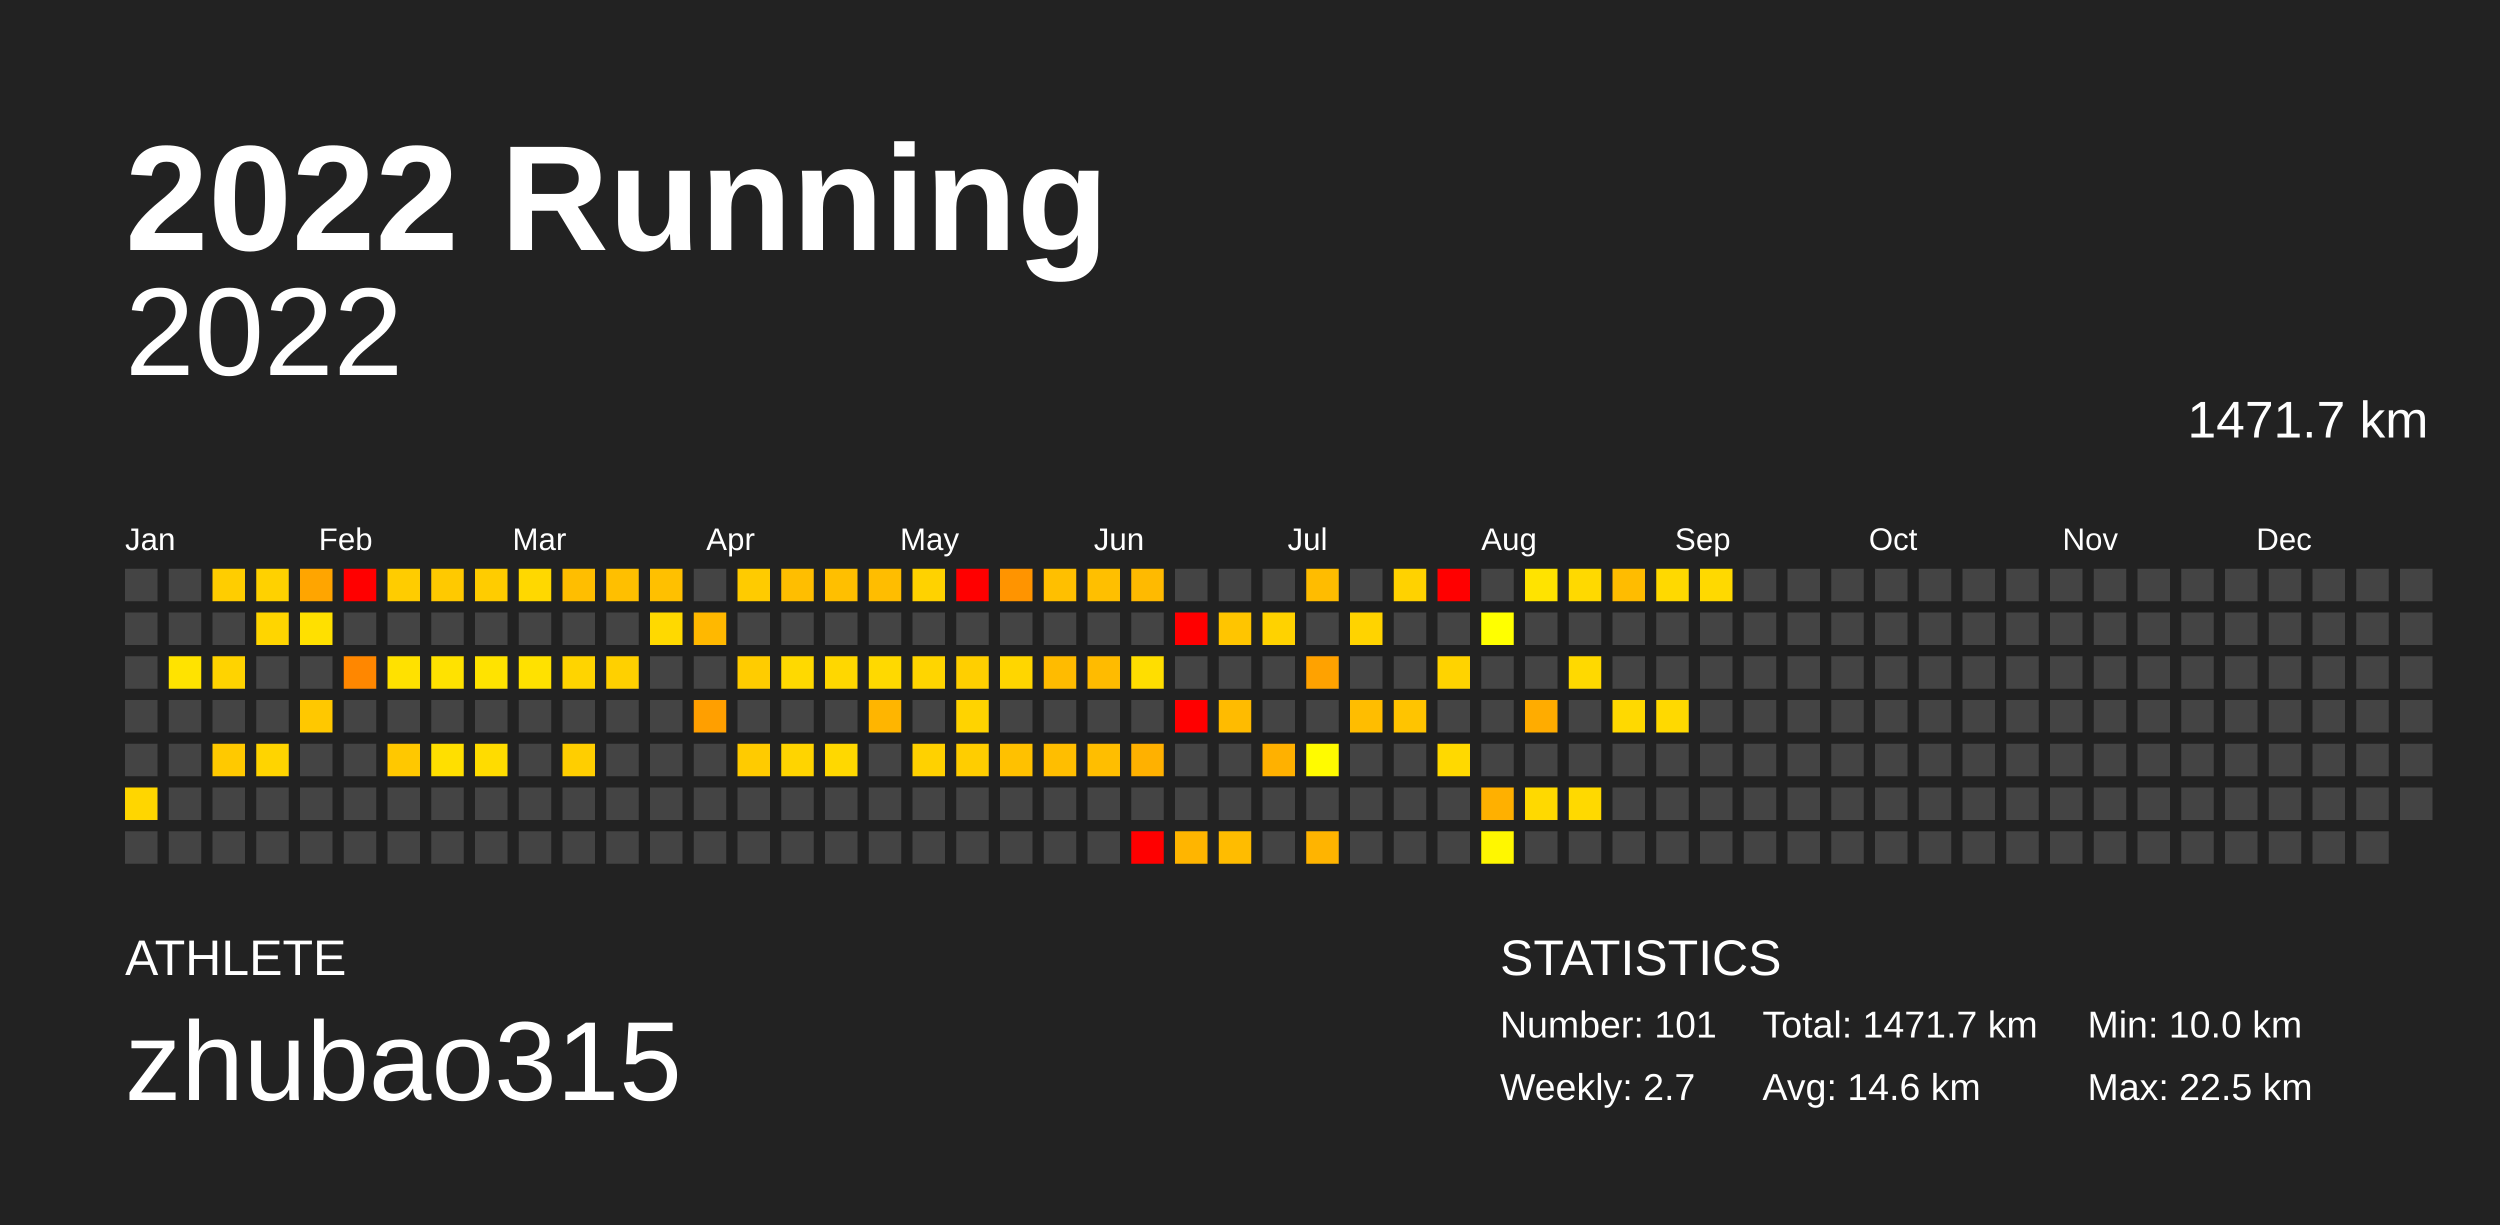
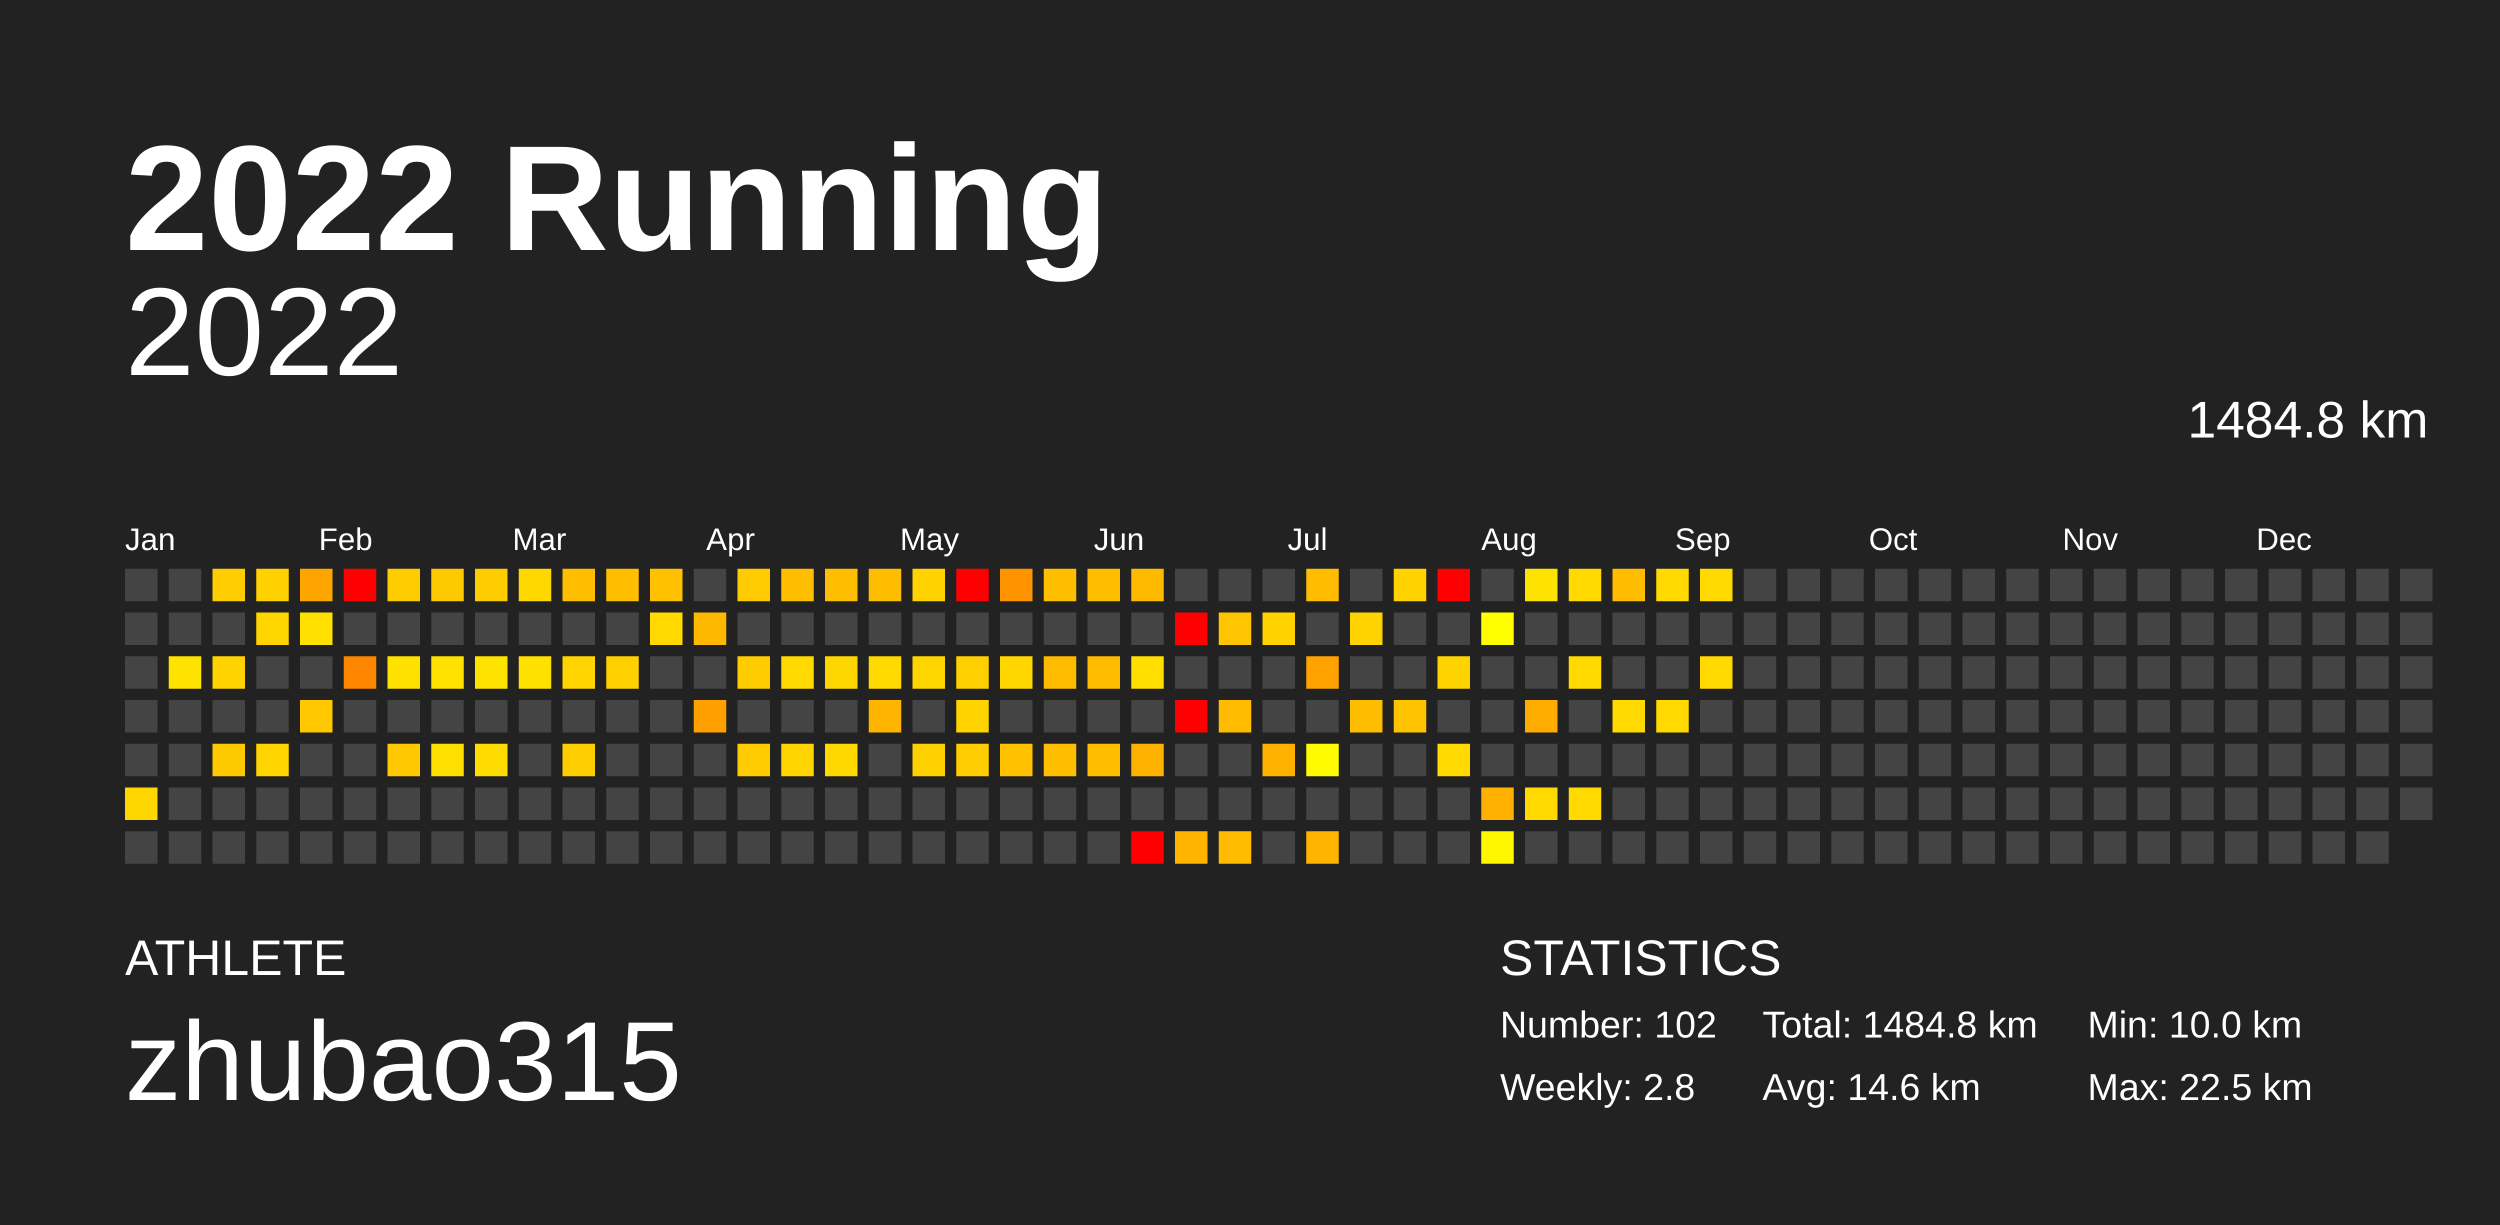
<svg xmlns="http://www.w3.org/2000/svg" baseProfile="full" height="98mm" version="1.1" viewBox="0,0,200,98" width="200mm">
  <defs />
  <rect fill="#222222" height="98" width="200" x="0" y="0" />
  <text fill="#FFFFFF" style="font-size:12px; font-family:Arial; font-weight:bold;" x="10" y="20">2022 Running</text>
  <text fill="#FFFFFF" style="font-size:4px; font-family:Arial" x="10" y="78">ATHLETE</text>
  <text fill="#FFFFFF" style="font-size:9px; font-family:Arial" x="10" y="88">zhubao315</text>
  <text fill="#FFFFFF" style="font-size:4px; font-family:Arial" x="120" y="78">STATISTICS</text>
-   <text fill="#FFFFFF" style="font-size:3px; font-family:Arial" x="120" y="83">Number: 101</text>
-   <text fill="#FFFFFF" style="font-size:3px; font-family:Arial" x="120" y="88">Weekly: 2.7</text>
-   <text fill="#FFFFFF" style="font-size:3px; font-family:Arial" x="141" y="83">Total: 1471.7 km</text>
+   <text fill="#FFFFFF" style="font-size:3px; font-family:Arial" x="120" y="83">Number: 102</text>
+   <text fill="#FFFFFF" style="font-size:3px; font-family:Arial" x="120" y="88">Weekly: 2.8</text>
+   <text fill="#FFFFFF" style="font-size:3px; font-family:Arial" x="141" y="83">Total: 1484.8 km</text>
  <text fill="#FFFFFF" style="font-size:3px; font-family:Arial" x="141" y="88">Avg: 14.6 km</text>
  <text fill="#FFFFFF" style="font-size:3px; font-family:Arial" x="167" y="83">Min: 10.0 km</text>
  <text fill="#FFFFFF" style="font-size:3px; font-family:Arial" x="167" y="88">Max: 22.5 km</text>
  <text alignment-baseline="hanging" fill="#FFFFFF" style="font-size:10.0px; font-family:Arial;" x="10" y="30">2022</text>
-   <text alignment-baseline="hanging" fill="#FFFFFF" style="font-size:4.125px; font-family:Arial;" x="175" y="35">1471.7 km</text>
+   <text alignment-baseline="hanging" fill="#FFFFFF" style="font-size:4.125px; font-family:Arial;" x="175" y="35">1484.8 km</text>
  <text fill="#FFFFFF" style="font-size:2.5px; font-family:Arial" x="10.0" y="44">Jan</text>
  <text fill="#FFFFFF" style="font-size:2.5px; font-family:Arial" x="25.5" y="44">Feb</text>
  <text fill="#FFFFFF" style="font-size:2.5px; font-family:Arial" x="41.0" y="44">Mar</text>
  <text fill="#FFFFFF" style="font-size:2.5px; font-family:Arial" x="56.5" y="44">Apr</text>
  <text fill="#FFFFFF" style="font-size:2.5px; font-family:Arial" x="72.0" y="44">May</text>
  <text fill="#FFFFFF" style="font-size:2.5px; font-family:Arial" x="87.5" y="44">Jun</text>
  <text fill="#FFFFFF" style="font-size:2.5px; font-family:Arial" x="103.0" y="44">Jul</text>
  <text fill="#FFFFFF" style="font-size:2.5px; font-family:Arial" x="118.5" y="44">Aug</text>
  <text fill="#FFFFFF" style="font-size:2.5px; font-family:Arial" x="134.0" y="44">Sep</text>
  <text fill="#FFFFFF" style="font-size:2.5px; font-family:Arial" x="149.5" y="44">Oct</text>
  <text fill="#FFFFFF" style="font-size:2.5px; font-family:Arial" x="165.0" y="44">Nov</text>
  <text fill="#FFFFFF" style="font-size:2.5px; font-family:Arial" x="180.5" y="44">Dec</text>
  <rect fill="#444444" height="2.6" width="2.6" x="10.0" y="45.5" />
  <rect fill="#444444" height="2.6" width="2.6" x="10.0" y="49.0" />
  <rect fill="#444444" height="2.6" width="2.6" x="10.0" y="52.5" />
  <rect fill="#444444" height="2.6" width="2.6" x="10.0" y="56.0" />
  <rect fill="#444444" height="2.6" width="2.6" x="10.0" y="59.5" />
  <rect fill="#ffd600" height="2.6" width="2.6" x="10.0" y="63.0" />
  <rect fill="#444444" height="2.6" width="2.6" x="10.0" y="66.5" />
  <rect fill="#444444" height="2.6" width="2.6" x="13.5" y="45.5" />
  <rect fill="#444444" height="2.6" width="2.6" x="13.5" y="49.0" />
  <rect fill="#ffe300" height="2.6" width="2.6" x="13.5" y="52.5" />
  <rect fill="#444444" height="2.6" width="2.6" x="13.5" y="56.0" />
  <rect fill="#444444" height="2.6" width="2.6" x="13.5" y="59.5" />
  <rect fill="#444444" height="2.6" width="2.6" x="13.5" y="63.0" />
  <rect fill="#444444" height="2.6" width="2.6" x="13.5" y="66.5" />
  <rect fill="#ffcd00" height="2.6" width="2.6" x="17.0" y="45.5" />
  <rect fill="#444444" height="2.6" width="2.6" x="17.0" y="49.0" />
  <rect fill="#ffd300" height="2.6" width="2.6" x="17.0" y="52.5" />
  <rect fill="#444444" height="2.6" width="2.6" x="17.0" y="56.0" />
  <rect fill="#ffc900" height="2.6" width="2.6" x="17.0" y="59.5" />
  <rect fill="#444444" height="2.6" width="2.6" x="17.0" y="63.0" />
  <rect fill="#444444" height="2.6" width="2.6" x="17.0" y="66.5" />
  <rect fill="#ffd100" height="2.6" width="2.6" x="20.5" y="45.5" />
  <rect fill="#ffd500" height="2.6" width="2.6" x="20.5" y="49.0" />
  <rect fill="#444444" height="2.6" width="2.6" x="20.5" y="52.5" />
  <rect fill="#444444" height="2.6" width="2.6" x="20.5" y="56.0" />
  <rect fill="#ffd400" height="2.6" width="2.6" x="20.5" y="59.5" />
  <rect fill="#444444" height="2.6" width="2.6" x="20.5" y="63.0" />
  <rect fill="#444444" height="2.6" width="2.6" x="20.5" y="66.5" />
  <rect fill="#ffa500" height="2.6" width="2.6" x="24.0" y="45.5" />
  <rect fill="#ffe000" height="2.6" width="2.6" x="24.0" y="49.0" />
  <rect fill="#444444" height="2.6" width="2.6" x="24.0" y="52.5" />
  <rect fill="#ffc800" height="2.6" width="2.6" x="24.0" y="56.0" />
  <rect fill="#444444" height="2.6" width="2.6" x="24.0" y="59.5" />
  <rect fill="#444444" height="2.6" width="2.6" x="24.0" y="63.0" />
  <rect fill="#444444" height="2.6" width="2.6" x="24.0" y="66.5" />
  <rect fill="red" height="2.6" width="2.6" x="27.5" y="45.5" />
  <rect fill="#444444" height="2.6" width="2.6" x="27.5" y="49.0" />
  <rect fill="#ff8700" height="2.6" width="2.6" x="27.5" y="52.5" />
  <rect fill="#444444" height="2.6" width="2.6" x="27.5" y="56.0" />
  <rect fill="#444444" height="2.6" width="2.6" x="27.5" y="59.5" />
  <rect fill="#444444" height="2.6" width="2.6" x="27.5" y="63.0" />
  <rect fill="#444444" height="2.6" width="2.6" x="27.5" y="66.5" />
  <rect fill="#ffcc00" height="2.6" width="2.6" x="31.0" y="45.5" />
  <rect fill="#444444" height="2.6" width="2.6" x="31.0" y="49.0" />
  <rect fill="#ffe100" height="2.6" width="2.6" x="31.0" y="52.5" />
  <rect fill="#444444" height="2.6" width="2.6" x="31.0" y="56.0" />
  <rect fill="#ffc800" height="2.6" width="2.6" x="31.0" y="59.5" />
  <rect fill="#444444" height="2.6" width="2.6" x="31.0" y="63.0" />
  <rect fill="#444444" height="2.6" width="2.6" x="31.0" y="66.5" />
  <rect fill="#ffc900" height="2.6" width="2.6" x="34.5" y="45.5" />
  <rect fill="#444444" height="2.6" width="2.6" x="34.5" y="49.0" />
  <rect fill="#ffe200" height="2.6" width="2.6" x="34.5" y="52.5" />
  <rect fill="#444444" height="2.6" width="2.6" x="34.5" y="56.0" />
  <rect fill="#ffdf00" height="2.6" width="2.6" x="34.5" y="59.5" />
  <rect fill="#444444" height="2.6" width="2.6" x="34.5" y="63.0" />
  <rect fill="#444444" height="2.6" width="2.6" x="34.5" y="66.5" />
  <rect fill="#ffcc00" height="2.6" width="2.6" x="38.0" y="45.5" />
  <rect fill="#444444" height="2.6" width="2.6" x="38.0" y="49.0" />
  <rect fill="#ffe300" height="2.6" width="2.6" x="38.0" y="52.5" />
  <rect fill="#444444" height="2.6" width="2.6" x="38.0" y="56.0" />
  <rect fill="#ffdc00" height="2.6" width="2.6" x="38.0" y="59.5" />
  <rect fill="#444444" height="2.6" width="2.6" x="38.0" y="63.0" />
  <rect fill="#444444" height="2.6" width="2.6" x="38.0" y="66.5" />
  <rect fill="#ffd800" height="2.6" width="2.6" x="41.5" y="45.5" />
  <rect fill="#444444" height="2.6" width="2.6" x="41.5" y="49.0" />
  <rect fill="#ffe100" height="2.6" width="2.6" x="41.5" y="52.5" />
  <rect fill="#444444" height="2.6" width="2.6" x="41.5" y="56.0" />
  <rect fill="#444444" height="2.6" width="2.6" x="41.5" y="59.5" />
  <rect fill="#444444" height="2.6" width="2.6" x="41.5" y="63.0" />
  <rect fill="#444444" height="2.6" width="2.6" x="41.5" y="66.5" />
  <rect fill="#ffbe00" height="2.6" width="2.6" x="45.0" y="45.5" />
  <rect fill="#444444" height="2.6" width="2.6" x="45.0" y="49.0" />
  <rect fill="#ffd400" height="2.6" width="2.6" x="45.0" y="52.5" />
  <rect fill="#444444" height="2.6" width="2.6" x="45.0" y="56.0" />
  <rect fill="#ffce00" height="2.6" width="2.6" x="45.0" y="59.5" />
  <rect fill="#444444" height="2.6" width="2.6" x="45.0" y="63.0" />
  <rect fill="#444444" height="2.6" width="2.6" x="45.0" y="66.5" />
  <rect fill="#ffbf00" height="2.6" width="2.6" x="48.5" y="45.5" />
  <rect fill="#444444" height="2.6" width="2.6" x="48.5" y="49.0" />
  <rect fill="#ffd000" height="2.6" width="2.6" x="48.5" y="52.5" />
  <rect fill="#444444" height="2.6" width="2.6" x="48.5" y="56.0" />
  <rect fill="#444444" height="2.6" width="2.6" x="48.5" y="59.5" />
  <rect fill="#444444" height="2.6" width="2.6" x="48.5" y="63.0" />
  <rect fill="#444444" height="2.6" width="2.6" x="48.5" y="66.5" />
  <rect fill="#ffc000" height="2.6" width="2.6" x="52.0" y="45.5" />
  <rect fill="#ffd900" height="2.6" width="2.6" x="52.0" y="49.0" />
  <rect fill="#444444" height="2.6" width="2.6" x="52.0" y="52.5" />
  <rect fill="#444444" height="2.6" width="2.6" x="52.0" y="56.0" />
  <rect fill="#444444" height="2.6" width="2.6" x="52.0" y="59.5" />
  <rect fill="#444444" height="2.6" width="2.6" x="52.0" y="63.0" />
  <rect fill="#444444" height="2.6" width="2.6" x="52.0" y="66.5" />
  <rect fill="#444444" height="2.6" width="2.6" x="55.5" y="45.5" />
  <rect fill="#ffb800" height="2.6" width="2.6" x="55.5" y="49.0" />
  <rect fill="#444444" height="2.6" width="2.6" x="55.5" y="52.5" />
  <rect fill="#ff9f00" height="2.6" width="2.6" x="55.5" y="56.0" />
  <rect fill="#444444" height="2.6" width="2.6" x="55.5" y="59.5" />
  <rect fill="#444444" height="2.6" width="2.6" x="55.5" y="63.0" />
  <rect fill="#444444" height="2.6" width="2.6" x="55.5" y="66.5" />
  <rect fill="#ffcb00" height="2.6" width="2.6" x="59.0" y="45.5" />
  <rect fill="#444444" height="2.6" width="2.6" x="59.0" y="49.0" />
  <rect fill="#ffcc00" height="2.6" width="2.6" x="59.0" y="52.5" />
  <rect fill="#444444" height="2.6" width="2.6" x="59.0" y="56.0" />
  <rect fill="#ffcb00" height="2.6" width="2.6" x="59.0" y="59.5" />
  <rect fill="#444444" height="2.6" width="2.6" x="59.0" y="63.0" />
  <rect fill="#444444" height="2.6" width="2.6" x="59.0" y="66.5" />
  <rect fill="#ffbe00" height="2.6" width="2.6" x="62.5" y="45.5" />
  <rect fill="#444444" height="2.6" width="2.6" x="62.5" y="49.0" />
  <rect fill="#ffd900" height="2.6" width="2.6" x="62.5" y="52.5" />
  <rect fill="#444444" height="2.6" width="2.6" x="62.5" y="56.0" />
  <rect fill="#ffd400" height="2.6" width="2.6" x="62.5" y="59.5" />
  <rect fill="#444444" height="2.6" width="2.6" x="62.5" y="63.0" />
  <rect fill="#444444" height="2.6" width="2.6" x="62.5" y="66.5" />
  <rect fill="#ffbf00" height="2.6" width="2.6" x="66.0" y="45.5" />
  <rect fill="#444444" height="2.6" width="2.6" x="66.0" y="49.0" />
  <rect fill="#ffd700" height="2.6" width="2.6" x="66.0" y="52.5" />
  <rect fill="#444444" height="2.6" width="2.6" x="66.0" y="56.0" />
  <rect fill="#ffd800" height="2.6" width="2.6" x="66.0" y="59.5" />
  <rect fill="#444444" height="2.6" width="2.6" x="66.0" y="63.0" />
  <rect fill="#444444" height="2.6" width="2.6" x="66.0" y="66.5" />
  <rect fill="#ffbd00" height="2.6" width="2.6" x="69.5" y="45.5" />
  <rect fill="#444444" height="2.6" width="2.6" x="69.5" y="49.0" />
  <rect fill="#ffd900" height="2.6" width="2.6" x="69.5" y="52.5" />
  <rect fill="#ffb500" height="2.6" width="2.6" x="69.5" y="56.0" />
  <rect fill="#444444" height="2.6" width="2.6" x="69.5" y="59.5" />
  <rect fill="#444444" height="2.6" width="2.6" x="69.5" y="63.0" />
  <rect fill="#444444" height="2.6" width="2.6" x="69.5" y="66.5" />
  <rect fill="#ffd200" height="2.6" width="2.6" x="73.0" y="45.5" />
  <rect fill="#444444" height="2.6" width="2.6" x="73.0" y="49.0" />
  <rect fill="#ffd500" height="2.6" width="2.6" x="73.0" y="52.5" />
  <rect fill="#444444" height="2.6" width="2.6" x="73.0" y="56.0" />
  <rect fill="#ffd100" height="2.6" width="2.6" x="73.0" y="59.5" />
  <rect fill="#444444" height="2.6" width="2.6" x="73.0" y="63.0" />
  <rect fill="#444444" height="2.6" width="2.6" x="73.0" y="66.5" />
  <rect fill="red" height="2.6" width="2.6" x="76.5" y="45.5" />
  <rect fill="#444444" height="2.6" width="2.6" x="76.5" y="49.0" />
  <rect fill="#ffcf00" height="2.6" width="2.6" x="76.5" y="52.5" />
  <rect fill="#ffd300" height="2.6" width="2.6" x="76.5" y="56.0" />
  <rect fill="#ffcd00" height="2.6" width="2.6" x="76.5" y="59.5" />
  <rect fill="#444444" height="2.6" width="2.6" x="76.5" y="63.0" />
  <rect fill="#444444" height="2.6" width="2.6" x="76.5" y="66.5" />
  <rect fill="#ff9400" height="2.6" width="2.6" x="80.0" y="45.5" />
  <rect fill="#444444" height="2.6" width="2.6" x="80.0" y="49.0" />
  <rect fill="#ffd600" height="2.6" width="2.6" x="80.0" y="52.5" />
  <rect fill="#444444" height="2.6" width="2.6" x="80.0" y="56.0" />
  <rect fill="#ffc100" height="2.6" width="2.6" x="80.0" y="59.5" />
  <rect fill="#444444" height="2.6" width="2.6" x="80.0" y="63.0" />
  <rect fill="#444444" height="2.6" width="2.6" x="80.0" y="66.5" />
  <rect fill="#ffbf00" height="2.6" width="2.6" x="83.5" y="45.5" />
  <rect fill="#444444" height="2.6" width="2.6" x="83.5" y="49.0" />
  <rect fill="#ffbb00" height="2.6" width="2.6" x="83.5" y="52.5" />
  <rect fill="#444444" height="2.6" width="2.6" x="83.5" y="56.0" />
  <rect fill="#ffbe00" height="2.6" width="2.6" x="83.5" y="59.5" />
  <rect fill="#444444" height="2.6" width="2.6" x="83.5" y="63.0" />
  <rect fill="#444444" height="2.6" width="2.6" x="83.5" y="66.5" />
  <rect fill="#ffbf00" height="2.6" width="2.6" x="87.0" y="45.5" />
  <rect fill="#444444" height="2.6" width="2.6" x="87.0" y="49.0" />
  <rect fill="#ffbb00" height="2.6" width="2.6" x="87.0" y="52.5" />
  <rect fill="#444444" height="2.6" width="2.6" x="87.0" y="56.0" />
  <rect fill="#ffbe00" height="2.6" width="2.6" x="87.0" y="59.5" />
  <rect fill="#444444" height="2.6" width="2.6" x="87.0" y="63.0" />
  <rect fill="#444444" height="2.6" width="2.6" x="87.0" y="66.5" />
  <rect fill="#ffba00" height="2.6" width="2.6" x="90.5" y="45.5" />
  <rect fill="#444444" height="2.6" width="2.6" x="90.5" y="49.0" />
  <rect fill="#ffde00" height="2.6" width="2.6" x="90.5" y="52.5" />
  <rect fill="#444444" height="2.6" width="2.6" x="90.5" y="56.0" />
  <rect fill="#ffb100" height="2.6" width="2.6" x="90.5" y="59.5" />
  <rect fill="#444444" height="2.6" width="2.6" x="90.5" y="63.0" />
  <rect fill="red" height="2.6" width="2.6" x="90.5" y="66.5" />
  <rect fill="#444444" height="2.6" width="2.6" x="94.0" y="45.5" />
  <rect fill="red" height="2.6" width="2.6" x="94.0" y="49.0" />
  <rect fill="#444444" height="2.6" width="2.6" x="94.0" y="52.5" />
  <rect fill="red" height="2.6" width="2.6" x="94.0" y="56.0" />
  <rect fill="#444444" height="2.6" width="2.6" x="94.0" y="59.5" />
  <rect fill="#444444" height="2.6" width="2.6" x="94.0" y="63.0" />
  <rect fill="#ffb500" height="2.6" width="2.6" x="94.0" y="66.5" />
  <rect fill="#444444" height="2.6" width="2.6" x="97.5" y="45.5" />
  <rect fill="#ffc500" height="2.6" width="2.6" x="97.5" y="49.0" />
  <rect fill="#444444" height="2.6" width="2.6" x="97.5" y="52.5" />
  <rect fill="#ffbb00" height="2.6" width="2.6" x="97.5" y="56.0" />
  <rect fill="#444444" height="2.6" width="2.6" x="97.5" y="59.5" />
  <rect fill="#444444" height="2.6" width="2.6" x="97.5" y="63.0" />
  <rect fill="#ffbc00" height="2.6" width="2.6" x="97.5" y="66.5" />
  <rect fill="#444444" height="2.6" width="2.6" x="101.0" y="45.5" />
  <rect fill="#ffd200" height="2.6" width="2.6" x="101.0" y="49.0" />
  <rect fill="#444444" height="2.6" width="2.6" x="101.0" y="52.5" />
  <rect fill="#444444" height="2.6" width="2.6" x="101.0" y="56.0" />
  <rect fill="#ffb100" height="2.6" width="2.6" x="101.0" y="59.5" />
  <rect fill="#444444" height="2.6" width="2.6" x="101.0" y="63.0" />
  <rect fill="#444444" height="2.6" width="2.6" x="101.0" y="66.5" />
  <rect fill="#ffbc00" height="2.6" width="2.6" x="104.5" y="45.5" />
  <rect fill="#444444" height="2.6" width="2.6" x="104.5" y="49.0" />
  <rect fill="#ffa200" height="2.6" width="2.6" x="104.5" y="52.5" />
  <rect fill="#444444" height="2.6" width="2.6" x="104.5" y="56.0" />
  <rect fill="#fffb00" height="2.6" width="2.6" x="104.5" y="59.5" />
  <rect fill="#444444" height="2.6" width="2.6" x="104.5" y="63.0" />
  <rect fill="#ffb400" height="2.6" width="2.6" x="104.5" y="66.5" />
  <rect fill="#444444" height="2.6" width="2.6" x="108.0" y="45.5" />
  <rect fill="#ffd300" height="2.6" width="2.6" x="108.0" y="49.0" />
  <rect fill="#444444" height="2.6" width="2.6" x="108.0" y="52.5" />
  <rect fill="#ffbd00" height="2.6" width="2.6" x="108.0" y="56.0" />
  <rect fill="#444444" height="2.6" width="2.6" x="108.0" y="59.5" />
  <rect fill="#444444" height="2.6" width="2.6" x="108.0" y="63.0" />
  <rect fill="#444444" height="2.6" width="2.6" x="108.0" y="66.5" />
  <rect fill="#ffd200" height="2.6" width="2.6" x="111.5" y="45.5" />
  <rect fill="#444444" height="2.6" width="2.6" x="111.5" y="49.0" />
  <rect fill="#444444" height="2.6" width="2.6" x="111.5" y="52.5" />
  <rect fill="#ffc400" height="2.6" width="2.6" x="111.5" y="56.0" />
  <rect fill="#444444" height="2.6" width="2.6" x="111.5" y="59.5" />
  <rect fill="#444444" height="2.6" width="2.6" x="111.5" y="63.0" />
  <rect fill="#444444" height="2.6" width="2.6" x="111.5" y="66.5" />
  <rect fill="red" height="2.6" width="2.6" x="115.0" y="45.5" />
  <rect fill="#444444" height="2.6" width="2.6" x="115.0" y="49.0" />
  <rect fill="#ffd300" height="2.6" width="2.6" x="115.0" y="52.5" />
  <rect fill="#444444" height="2.6" width="2.6" x="115.0" y="56.0" />
  <rect fill="#ffd900" height="2.6" width="2.6" x="115.0" y="59.5" />
  <rect fill="#444444" height="2.6" width="2.6" x="115.0" y="63.0" />
  <rect fill="#444444" height="2.6" width="2.6" x="115.0" y="66.5" />
  <rect fill="#444444" height="2.6" width="2.6" x="118.5" y="45.5" />
  <rect fill="#ffff00" height="2.6" width="2.6" x="118.5" y="49.0" />
  <rect fill="#444444" height="2.6" width="2.6" x="118.5" y="52.5" />
  <rect fill="#444444" height="2.6" width="2.6" x="118.5" y="56.0" />
  <rect fill="#444444" height="2.6" width="2.6" x="118.5" y="59.5" />
  <rect fill="#ffb000" height="2.6" width="2.6" x="118.5" y="63.0" />
  <rect fill="#fff700" height="2.6" width="2.6" x="118.5" y="66.5" />
  <rect fill="#ffe300" height="2.6" width="2.6" x="122.0" y="45.5" />
  <rect fill="#444444" height="2.6" width="2.6" x="122.0" y="49.0" />
  <rect fill="#444444" height="2.6" width="2.6" x="122.0" y="52.5" />
  <rect fill="#ffac00" height="2.6" width="2.6" x="122.0" y="56.0" />
  <rect fill="#444444" height="2.6" width="2.6" x="122.0" y="59.5" />
  <rect fill="#ffd900" height="2.6" width="2.6" x="122.0" y="63.0" />
  <rect fill="#444444" height="2.6" width="2.6" x="122.0" y="66.5" />
  <rect fill="#ffd900" height="2.6" width="2.6" x="125.5" y="45.5" />
  <rect fill="#444444" height="2.6" width="2.6" x="125.5" y="49.0" />
  <rect fill="#ffd900" height="2.6" width="2.6" x="125.5" y="52.5" />
  <rect fill="#444444" height="2.6" width="2.6" x="125.5" y="56.0" />
  <rect fill="#444444" height="2.6" width="2.6" x="125.5" y="59.5" />
  <rect fill="#ffd900" height="2.6" width="2.6" x="125.5" y="63.0" />
  <rect fill="#444444" height="2.6" width="2.6" x="125.5" y="66.5" />
  <rect fill="#ffbc00" height="2.6" width="2.6" x="129.0" y="45.5" />
  <rect fill="#444444" height="2.6" width="2.6" x="129.0" y="49.0" />
  <rect fill="#444444" height="2.6" width="2.6" x="129.0" y="52.5" />
  <rect fill="#ffd900" height="2.6" width="2.6" x="129.0" y="56.0" />
  <rect fill="#444444" height="2.6" width="2.6" x="129.0" y="59.5" />
  <rect fill="#444444" height="2.6" width="2.6" x="129.0" y="63.0" />
  <rect fill="#444444" height="2.6" width="2.6" x="129.0" y="66.5" />
  <rect fill="#ffd900" height="2.6" width="2.6" x="132.5" y="45.5" />
  <rect fill="#444444" height="2.6" width="2.6" x="132.5" y="49.0" />
  <rect fill="#444444" height="2.6" width="2.6" x="132.5" y="52.5" />
  <rect fill="#ffd900" height="2.6" width="2.6" x="132.5" y="56.0" />
  <rect fill="#444444" height="2.6" width="2.6" x="132.5" y="59.5" />
  <rect fill="#444444" height="2.6" width="2.6" x="132.5" y="63.0" />
  <rect fill="#444444" height="2.6" width="2.6" x="132.5" y="66.5" />
  <rect fill="#ffd900" height="2.6" width="2.6" x="136.0" y="45.5" />
  <rect fill="#444444" height="2.6" width="2.6" x="136.0" y="49.0" />
-   <rect fill="#444444" height="2.6" width="2.6" x="136.0" y="52.5" />
+   <rect fill="#ffd900" height="2.6" width="2.6" x="136.0" y="52.5" />
  <rect fill="#444444" height="2.6" width="2.6" x="136.0" y="56.0" />
  <rect fill="#444444" height="2.6" width="2.6" x="136.0" y="59.5" />
  <rect fill="#444444" height="2.6" width="2.6" x="136.0" y="63.0" />
  <rect fill="#444444" height="2.6" width="2.6" x="136.0" y="66.5" />
  <rect fill="#444444" height="2.6" width="2.6" x="139.5" y="45.5" />
  <rect fill="#444444" height="2.6" width="2.6" x="139.5" y="49.0" />
  <rect fill="#444444" height="2.6" width="2.6" x="139.5" y="52.5" />
  <rect fill="#444444" height="2.6" width="2.6" x="139.5" y="56.0" />
  <rect fill="#444444" height="2.6" width="2.6" x="139.5" y="59.5" />
  <rect fill="#444444" height="2.6" width="2.6" x="139.5" y="63.0" />
  <rect fill="#444444" height="2.6" width="2.6" x="139.5" y="66.5" />
  <rect fill="#444444" height="2.6" width="2.6" x="143.0" y="45.5" />
  <rect fill="#444444" height="2.6" width="2.6" x="143.0" y="49.0" />
  <rect fill="#444444" height="2.6" width="2.6" x="143.0" y="52.5" />
  <rect fill="#444444" height="2.6" width="2.6" x="143.0" y="56.0" />
  <rect fill="#444444" height="2.6" width="2.6" x="143.0" y="59.5" />
  <rect fill="#444444" height="2.6" width="2.6" x="143.0" y="63.0" />
  <rect fill="#444444" height="2.6" width="2.6" x="143.0" y="66.5" />
  <rect fill="#444444" height="2.6" width="2.6" x="146.5" y="45.5" />
  <rect fill="#444444" height="2.6" width="2.6" x="146.5" y="49.0" />
  <rect fill="#444444" height="2.6" width="2.6" x="146.5" y="52.5" />
  <rect fill="#444444" height="2.6" width="2.6" x="146.5" y="56.0" />
  <rect fill="#444444" height="2.6" width="2.6" x="146.5" y="59.5" />
  <rect fill="#444444" height="2.6" width="2.6" x="146.5" y="63.0" />
  <rect fill="#444444" height="2.6" width="2.6" x="146.5" y="66.5" />
  <rect fill="#444444" height="2.6" width="2.6" x="150.0" y="45.5" />
  <rect fill="#444444" height="2.6" width="2.6" x="150.0" y="49.0" />
  <rect fill="#444444" height="2.6" width="2.6" x="150.0" y="52.5" />
  <rect fill="#444444" height="2.6" width="2.6" x="150.0" y="56.0" />
  <rect fill="#444444" height="2.6" width="2.6" x="150.0" y="59.5" />
  <rect fill="#444444" height="2.6" width="2.6" x="150.0" y="63.0" />
  <rect fill="#444444" height="2.6" width="2.6" x="150.0" y="66.5" />
  <rect fill="#444444" height="2.6" width="2.6" x="153.5" y="45.5" />
  <rect fill="#444444" height="2.6" width="2.6" x="153.5" y="49.0" />
  <rect fill="#444444" height="2.6" width="2.6" x="153.5" y="52.5" />
  <rect fill="#444444" height="2.6" width="2.6" x="153.5" y="56.0" />
  <rect fill="#444444" height="2.6" width="2.6" x="153.5" y="59.5" />
  <rect fill="#444444" height="2.6" width="2.6" x="153.5" y="63.0" />
  <rect fill="#444444" height="2.6" width="2.6" x="153.5" y="66.5" />
  <rect fill="#444444" height="2.6" width="2.6" x="157.0" y="45.5" />
  <rect fill="#444444" height="2.6" width="2.6" x="157.0" y="49.0" />
  <rect fill="#444444" height="2.6" width="2.6" x="157.0" y="52.5" />
  <rect fill="#444444" height="2.6" width="2.6" x="157.0" y="56.0" />
  <rect fill="#444444" height="2.6" width="2.6" x="157.0" y="59.5" />
  <rect fill="#444444" height="2.6" width="2.6" x="157.0" y="63.0" />
  <rect fill="#444444" height="2.6" width="2.6" x="157.0" y="66.5" />
  <rect fill="#444444" height="2.6" width="2.6" x="160.5" y="45.5" />
  <rect fill="#444444" height="2.6" width="2.6" x="160.5" y="49.0" />
  <rect fill="#444444" height="2.6" width="2.6" x="160.5" y="52.5" />
  <rect fill="#444444" height="2.6" width="2.6" x="160.5" y="56.0" />
  <rect fill="#444444" height="2.6" width="2.6" x="160.5" y="59.5" />
  <rect fill="#444444" height="2.6" width="2.6" x="160.5" y="63.0" />
  <rect fill="#444444" height="2.6" width="2.6" x="160.5" y="66.5" />
  <rect fill="#444444" height="2.6" width="2.6" x="164.0" y="45.5" />
  <rect fill="#444444" height="2.6" width="2.6" x="164.0" y="49.0" />
  <rect fill="#444444" height="2.6" width="2.6" x="164.0" y="52.5" />
  <rect fill="#444444" height="2.6" width="2.6" x="164.0" y="56.0" />
  <rect fill="#444444" height="2.6" width="2.6" x="164.0" y="59.5" />
  <rect fill="#444444" height="2.6" width="2.6" x="164.0" y="63.0" />
  <rect fill="#444444" height="2.6" width="2.6" x="164.0" y="66.5" />
  <rect fill="#444444" height="2.6" width="2.6" x="167.5" y="45.5" />
  <rect fill="#444444" height="2.6" width="2.6" x="167.5" y="49.0" />
  <rect fill="#444444" height="2.6" width="2.6" x="167.5" y="52.5" />
  <rect fill="#444444" height="2.6" width="2.6" x="167.5" y="56.0" />
  <rect fill="#444444" height="2.6" width="2.6" x="167.5" y="59.5" />
  <rect fill="#444444" height="2.6" width="2.6" x="167.5" y="63.0" />
  <rect fill="#444444" height="2.6" width="2.6" x="167.5" y="66.5" />
  <rect fill="#444444" height="2.6" width="2.6" x="171.0" y="45.5" />
  <rect fill="#444444" height="2.6" width="2.6" x="171.0" y="49.0" />
  <rect fill="#444444" height="2.6" width="2.6" x="171.0" y="52.5" />
  <rect fill="#444444" height="2.6" width="2.6" x="171.0" y="56.0" />
  <rect fill="#444444" height="2.6" width="2.6" x="171.0" y="59.5" />
  <rect fill="#444444" height="2.6" width="2.6" x="171.0" y="63.0" />
  <rect fill="#444444" height="2.6" width="2.6" x="171.0" y="66.5" />
  <rect fill="#444444" height="2.6" width="2.6" x="174.5" y="45.5" />
  <rect fill="#444444" height="2.6" width="2.6" x="174.5" y="49.0" />
  <rect fill="#444444" height="2.6" width="2.6" x="174.5" y="52.5" />
  <rect fill="#444444" height="2.6" width="2.6" x="174.5" y="56.0" />
  <rect fill="#444444" height="2.6" width="2.6" x="174.5" y="59.5" />
  <rect fill="#444444" height="2.6" width="2.6" x="174.5" y="63.0" />
  <rect fill="#444444" height="2.6" width="2.6" x="174.5" y="66.5" />
  <rect fill="#444444" height="2.6" width="2.6" x="178.0" y="45.5" />
  <rect fill="#444444" height="2.6" width="2.6" x="178.0" y="49.0" />
  <rect fill="#444444" height="2.6" width="2.6" x="178.0" y="52.5" />
  <rect fill="#444444" height="2.6" width="2.6" x="178.0" y="56.0" />
  <rect fill="#444444" height="2.6" width="2.6" x="178.0" y="59.5" />
  <rect fill="#444444" height="2.6" width="2.6" x="178.0" y="63.0" />
  <rect fill="#444444" height="2.6" width="2.6" x="178.0" y="66.5" />
  <rect fill="#444444" height="2.6" width="2.6" x="181.5" y="45.5" />
  <rect fill="#444444" height="2.6" width="2.6" x="181.5" y="49.0" />
  <rect fill="#444444" height="2.6" width="2.6" x="181.5" y="52.5" />
  <rect fill="#444444" height="2.6" width="2.6" x="181.5" y="56.0" />
  <rect fill="#444444" height="2.6" width="2.6" x="181.5" y="59.5" />
  <rect fill="#444444" height="2.6" width="2.6" x="181.5" y="63.0" />
  <rect fill="#444444" height="2.6" width="2.6" x="181.5" y="66.5" />
  <rect fill="#444444" height="2.6" width="2.6" x="185.0" y="45.5" />
  <rect fill="#444444" height="2.6" width="2.6" x="185.0" y="49.0" />
  <rect fill="#444444" height="2.6" width="2.6" x="185.0" y="52.5" />
  <rect fill="#444444" height="2.6" width="2.6" x="185.0" y="56.0" />
  <rect fill="#444444" height="2.6" width="2.6" x="185.0" y="59.5" />
  <rect fill="#444444" height="2.6" width="2.6" x="185.0" y="63.0" />
  <rect fill="#444444" height="2.6" width="2.6" x="185.0" y="66.5" />
  <rect fill="#444444" height="2.6" width="2.6" x="188.5" y="45.5" />
  <rect fill="#444444" height="2.6" width="2.6" x="188.5" y="49.0" />
  <rect fill="#444444" height="2.6" width="2.6" x="188.5" y="52.5" />
  <rect fill="#444444" height="2.6" width="2.6" x="188.5" y="56.0" />
  <rect fill="#444444" height="2.6" width="2.6" x="188.5" y="59.5" />
  <rect fill="#444444" height="2.6" width="2.6" x="188.5" y="63.0" />
  <rect fill="#444444" height="2.6" width="2.6" x="188.5" y="66.5" />
  <rect fill="#444444" height="2.6" width="2.6" x="192.0" y="45.5" />
  <rect fill="#444444" height="2.6" width="2.6" x="192.0" y="49.0" />
  <rect fill="#444444" height="2.6" width="2.6" x="192.0" y="52.5" />
  <rect fill="#444444" height="2.6" width="2.6" x="192.0" y="56.0" />
  <rect fill="#444444" height="2.6" width="2.6" x="192.0" y="59.5" />
  <rect fill="#444444" height="2.6" width="2.6" x="192.0" y="63.0" />
</svg>
